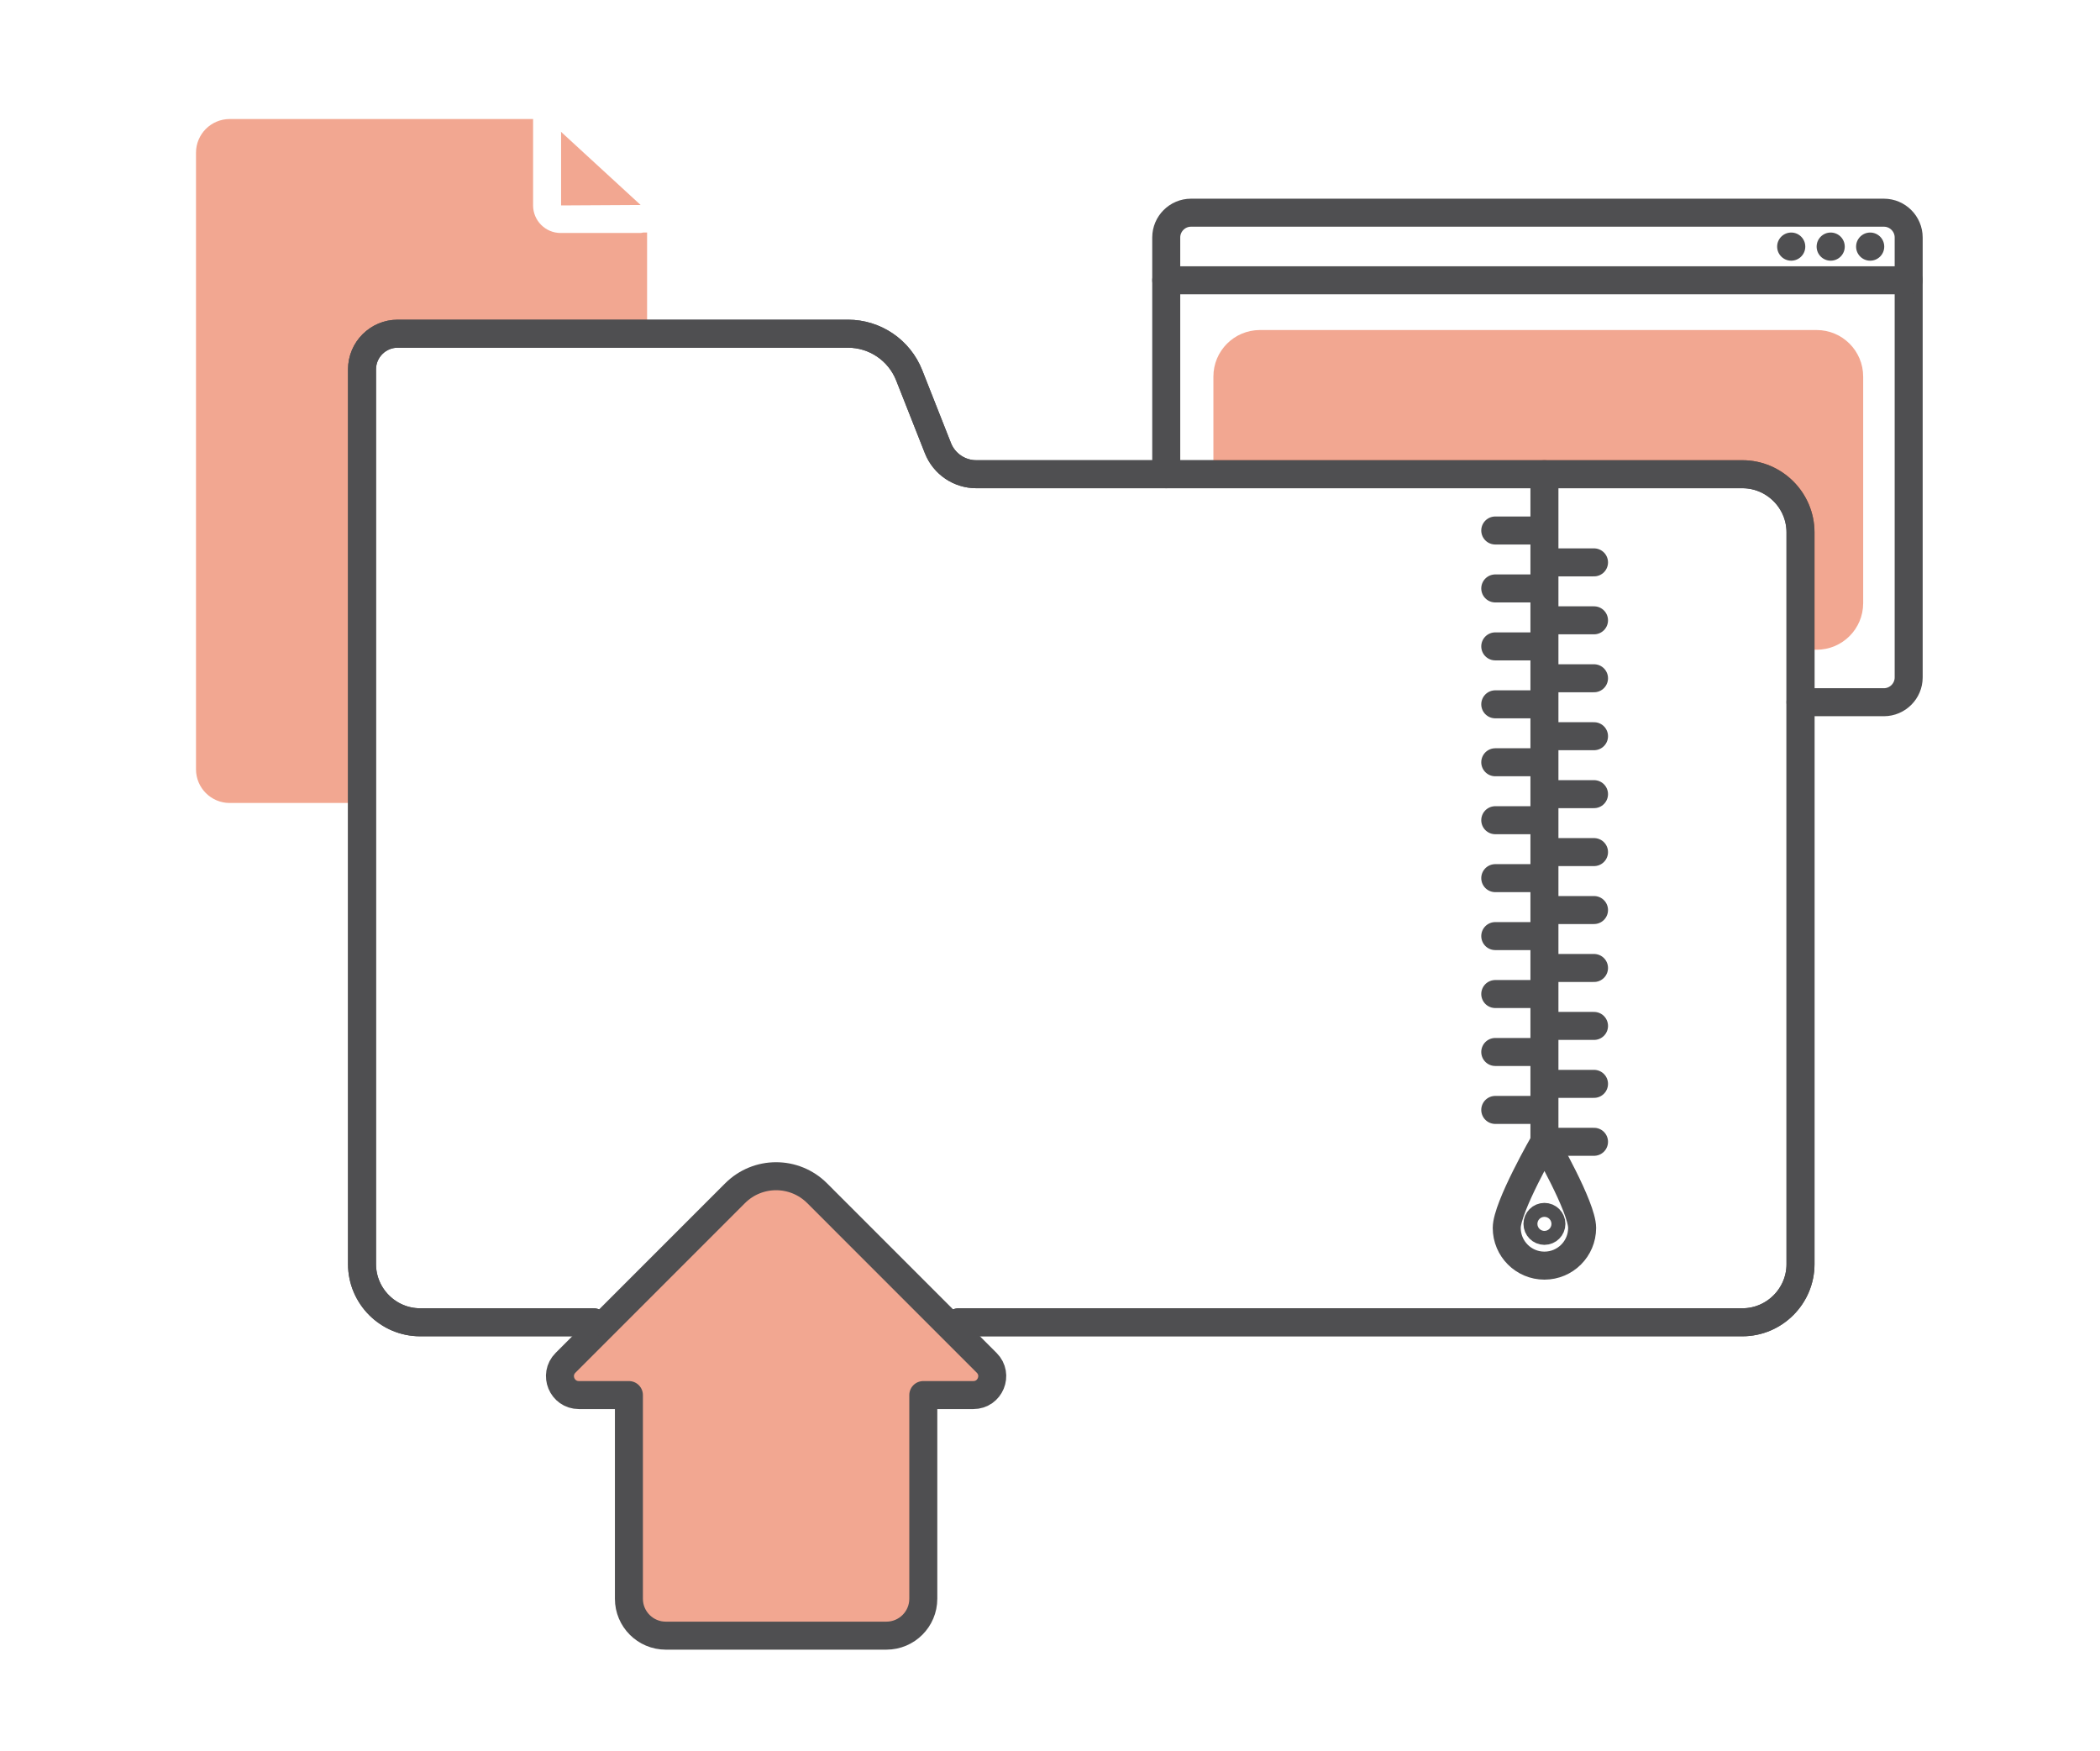
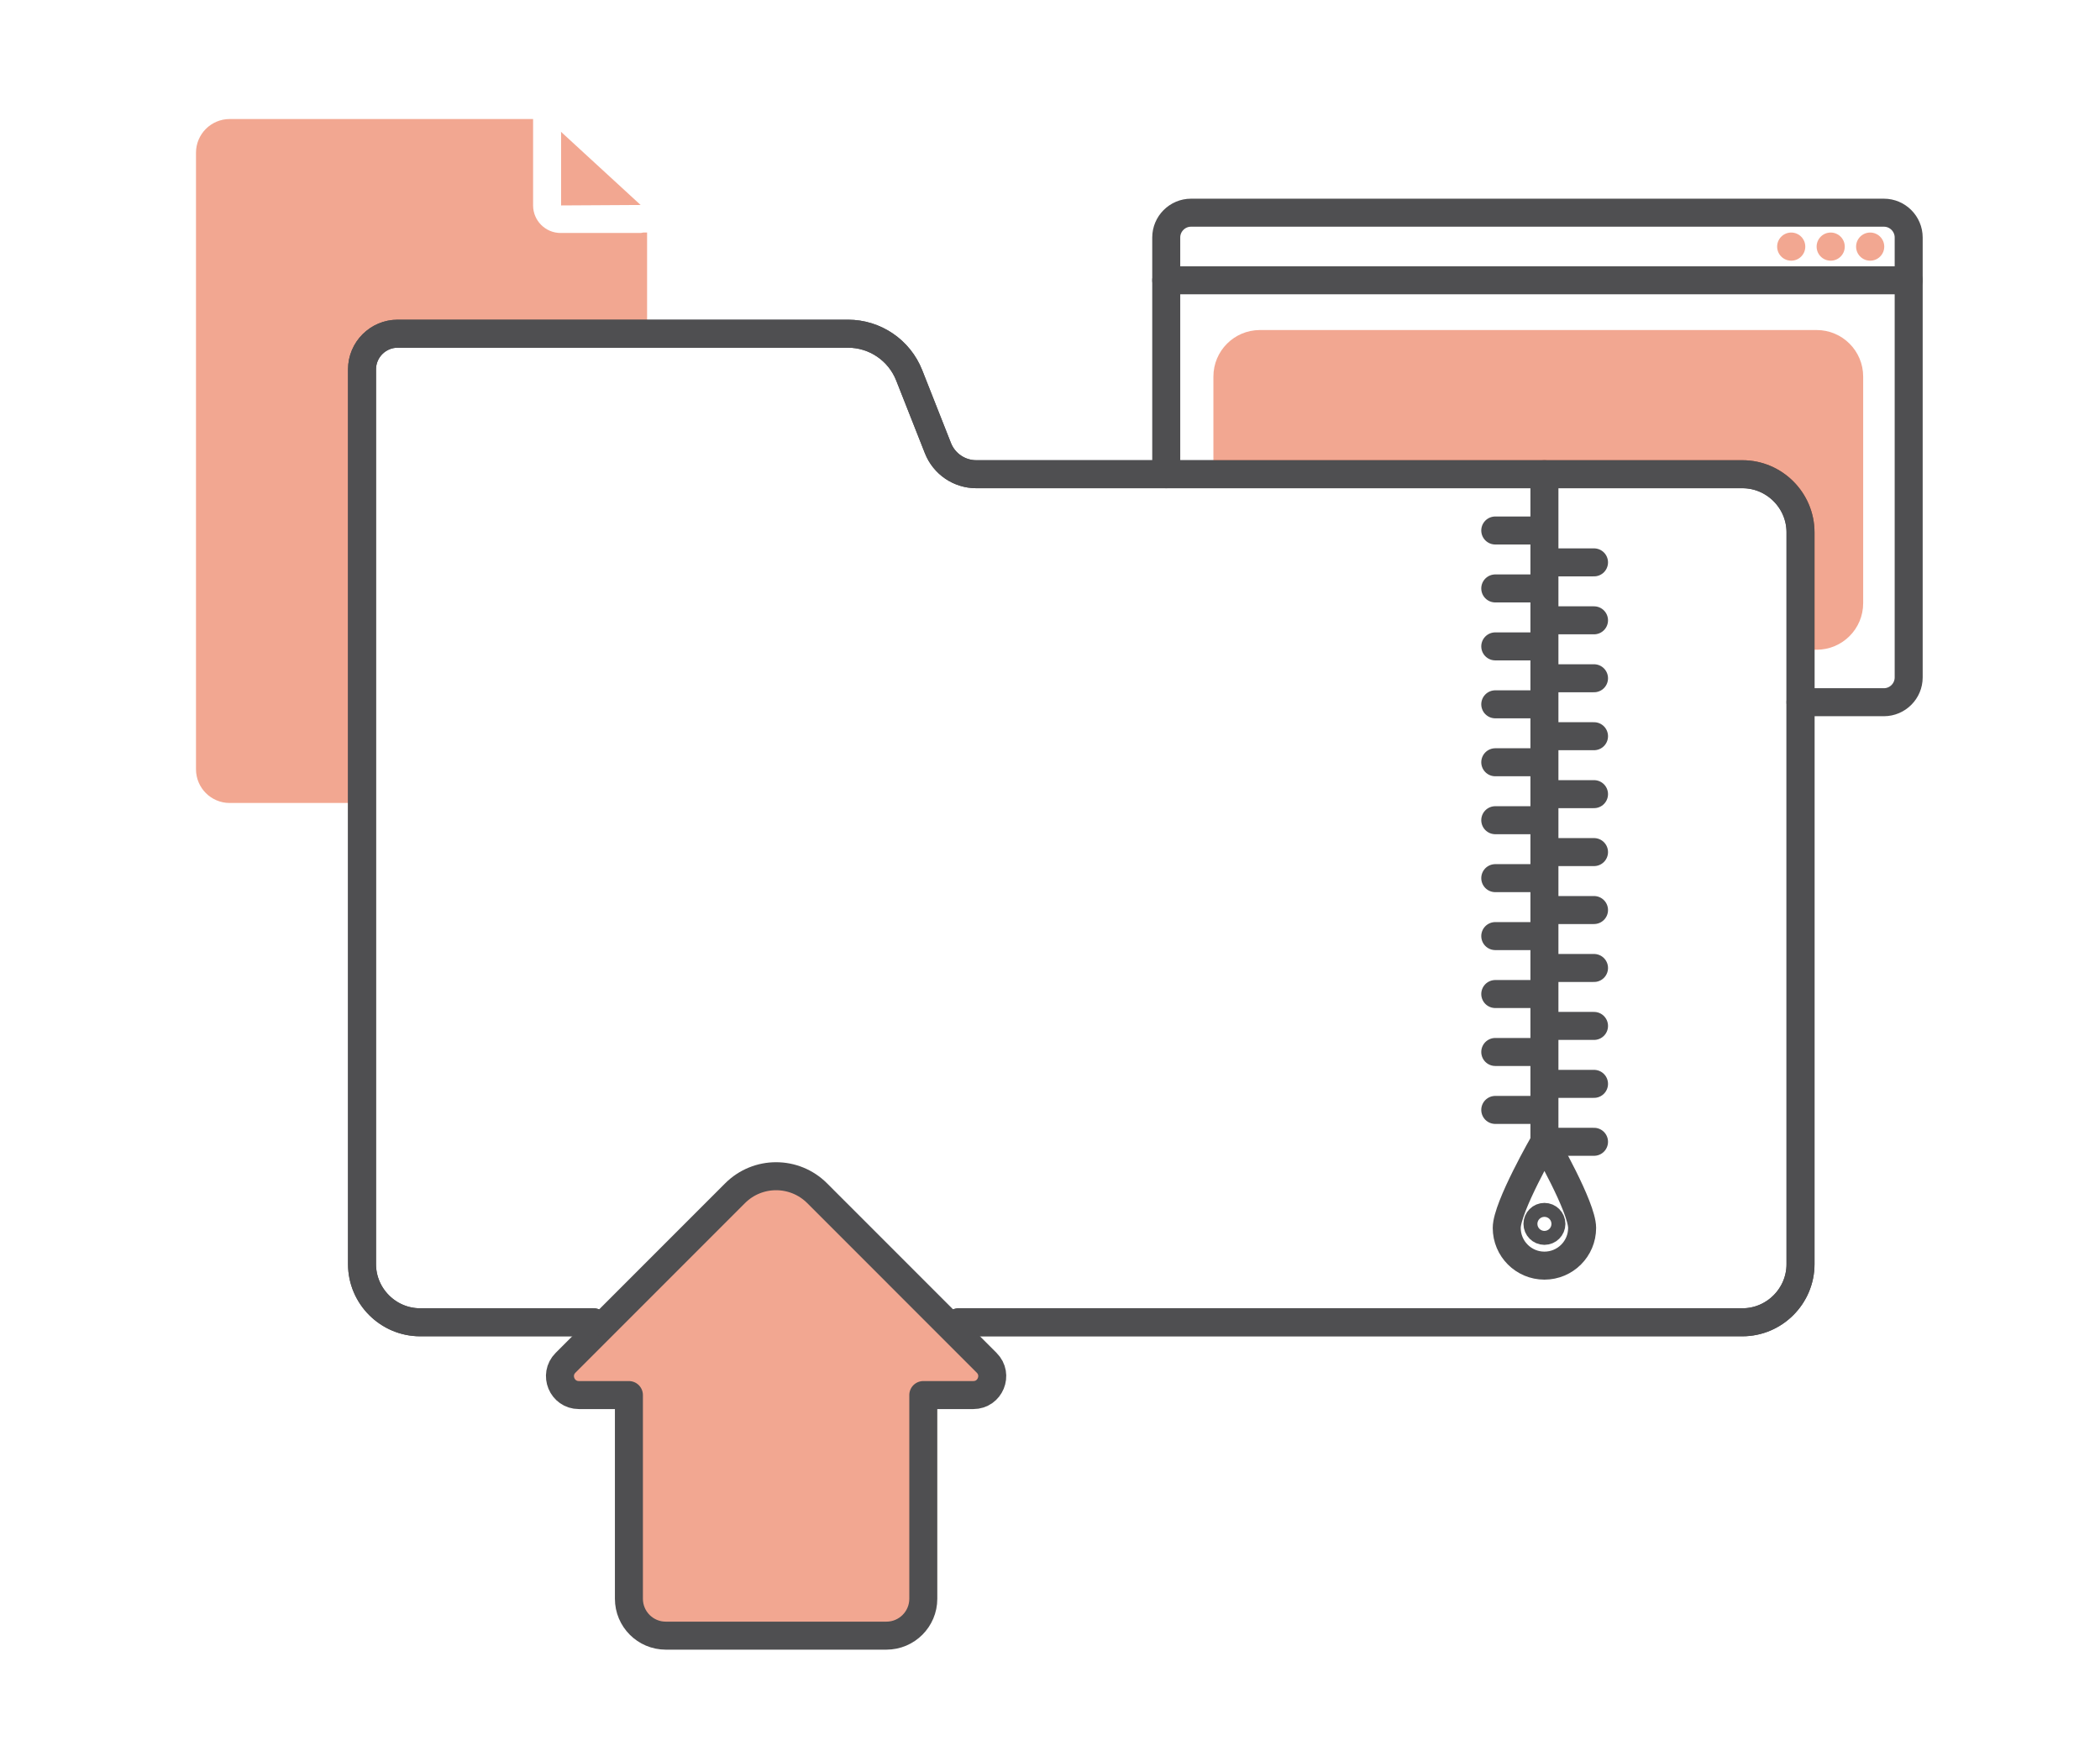
<svg xmlns="http://www.w3.org/2000/svg" width="300px" height="250px" viewBox="0 0 300 250" version="1.1">
  <g id="Illustrations-/-ZIP-2" stroke="none" stroke-width="1" fill="none" fill-rule="evenodd">
-     <path d="M91.44,29.276 C91.469,29.276 91.498,29.284 91.527,29.285 L80.137,18.82 C80.143,18.881 80.156,18.939 80.156,19 L80.156,29.34 L91.44,29.276 Z" id="Fill-1" class="-fillPrimary" fill-opacity="0.5" fill="#E65025" />
-     <path d="M91.886,33.212 C91.743,33.247 91.596,33.275 91.441,33.275 L80.091,33.275 C77.921,33.275 76.156,31.511 76.156,29.341 L76.156,20.75 L76.156,19 L76.156,17 L32.816,17 C30.155,17 28,19.155 28,21.815 L28,109.868 C28,112.527 30.155,114.683 32.816,114.683 L51.718,114.683 L51.718,81.656 L51.718,76.03 L51.718,52.744 C51.718,49.947 54.005,47.659 56.803,47.659 L92.441,47.659 L92.441,33.212 L91.886,33.212 Z" id="Fill-3" class="-fillPrimary" fill-opacity="0.5" fill="#E65025" />
-     <path d="M136.937,188.85 L248.914,188.85 C253.48,188.85 257.216,185.114 257.216,180.547 L257.216,76.031 C257.216,71.464 253.48,67.728 248.914,67.728 L139.464,67.728 C137.048,67.728 134.877,66.25 133.99,64.002 L129.888,53.609 C128.472,50.019 125.004,47.66 121.145,47.66 L56.802,47.66 C54.005,47.66 51.717,49.948 51.717,52.745 L51.717,76.031 L51.717,81.657 L51.717,180.547 C51.717,185.114 55.454,188.85 60.02,188.85 L84.805,188.85" id="Stroke-6" stroke="#4F4F51" stroke-width="4" stroke-linecap="round" stroke-linejoin="round" />
-     <line x1="220.633" y1="67.728" x2="220.633" y2="163.074" id="Stroke-8" stroke="#4F4F51" stroke-width="4" stroke-linecap="round" stroke-linejoin="round" />
-     <line x1="219.855" y1="75.766" x2="213.609" y2="75.766" id="Stroke-10" stroke="#4F4F51" stroke-width="4" stroke-linecap="round" stroke-linejoin="round" />
-     <line x1="219.855" y1="84.041" x2="213.609" y2="84.041" id="Stroke-12" stroke="#4F4F51" stroke-width="4" stroke-linecap="round" stroke-linejoin="round" />
-     <line x1="219.855" y1="92.317" x2="213.609" y2="92.317" id="Stroke-14" stroke="#4F4F51" stroke-width="4" stroke-linecap="round" stroke-linejoin="round" />
-     <line x1="219.855" y1="100.592" x2="213.609" y2="100.592" id="Stroke-16" stroke="#4F4F51" stroke-width="4" stroke-linecap="round" stroke-linejoin="round" />
-     <line x1="219.855" y1="108.867" x2="213.609" y2="108.867" id="Stroke-18" stroke="#4F4F51" stroke-width="4" stroke-linecap="round" stroke-linejoin="round" />
-     <line x1="219.855" y1="117.143" x2="213.609" y2="117.143" id="Stroke-20" stroke="#4F4F51" stroke-width="4" stroke-linecap="round" stroke-linejoin="round" />
-     <line x1="219.855" y1="125.418" x2="213.609" y2="125.418" id="Stroke-22" stroke="#4F4F51" stroke-width="4" stroke-linecap="round" stroke-linejoin="round" />
-     <line x1="219.855" y1="133.693" x2="213.609" y2="133.693" id="Stroke-24" stroke="#4F4F51" stroke-width="4" stroke-linecap="round" stroke-linejoin="round" />
-     <line x1="219.855" y1="141.969" x2="213.609" y2="141.969" id="Stroke-26" stroke="#4F4F51" stroke-width="4" stroke-linecap="round" stroke-linejoin="round" />
-     <line x1="219.855" y1="150.244" x2="213.609" y2="150.244" id="Stroke-28" stroke="#4F4F51" stroke-width="4" stroke-linecap="round" stroke-linejoin="round" />
-     <line x1="219.855" y1="158.52" x2="213.609" y2="158.52" id="Stroke-30" stroke="#4F4F51" stroke-width="4" stroke-linecap="round" stroke-linejoin="round" />
-     <line x1="227.717" y1="80.319" x2="221.471" y2="80.319" id="Stroke-32" stroke="#4F4F51" stroke-width="4" stroke-linecap="round" stroke-linejoin="round" />
-     <line x1="227.717" y1="88.595" x2="221.471" y2="88.595" id="Stroke-34" stroke="#4F4F51" stroke-width="4" stroke-linecap="round" stroke-linejoin="round" />
-     <line x1="227.717" y1="96.87" x2="221.471" y2="96.87" id="Stroke-36" stroke="#4F4F51" stroke-width="4" stroke-linecap="round" stroke-linejoin="round" />
-     <line x1="227.717" y1="105.146" x2="221.471" y2="105.146" id="Stroke-38" stroke="#4F4F51" stroke-width="4" stroke-linecap="round" stroke-linejoin="round" />
-     <line x1="227.717" y1="113.421" x2="221.471" y2="113.421" id="Stroke-40" stroke="#4F4F51" stroke-width="4" stroke-linecap="round" stroke-linejoin="round" />
-     <line x1="227.717" y1="121.696" x2="221.471" y2="121.696" id="Stroke-42" stroke="#4F4F51" stroke-width="4" stroke-linecap="round" stroke-linejoin="round" />
-     <line x1="227.717" y1="129.972" x2="221.471" y2="129.972" id="Stroke-44" stroke="#4F4F51" stroke-width="4" stroke-linecap="round" stroke-linejoin="round" />
-     <line x1="227.717" y1="138.247" x2="221.471" y2="138.247" id="Stroke-46" stroke="#4F4F51" stroke-width="4" stroke-linecap="round" stroke-linejoin="round" />
-     <line x1="227.717" y1="146.523" x2="221.471" y2="146.523" id="Stroke-48" stroke="#4F4F51" stroke-width="4" stroke-linecap="round" stroke-linejoin="round" />
-     <line x1="227.717" y1="154.798" x2="221.471" y2="154.798" id="Stroke-50" stroke="#4F4F51" stroke-width="4" stroke-linecap="round" stroke-linejoin="round" />
-     <line x1="227.717" y1="163.073" x2="221.471" y2="163.073" id="Stroke-52" stroke="#4F4F51" stroke-width="4" stroke-linecap="round" stroke-linejoin="round" />
-     <path d="M215.249,175.374 C215.249,172.4 220.633,163.073 220.633,163.073 C220.633,163.073 226.018,172.4 226.018,175.374 C226.018,178.348 223.607,180.759 220.633,180.759 C217.659,180.759 215.249,178.348 215.249,175.374 Z" id="Stroke-54" stroke="#4F4F51" stroke-width="4" stroke-linecap="round" stroke-linejoin="round" />
-     <path d="M219.637,174.796 C219.637,174.246 220.083,173.8 220.632,173.8 C221.184,173.8 221.629,174.246 221.629,174.796 C221.629,175.347 221.184,175.792 220.632,175.792 C220.083,175.792 219.637,175.347 219.637,174.796 Z" id="Stroke-56" stroke="#4F4F51" stroke-width="4" stroke-linecap="round" stroke-linejoin="round" />
-     <path d="M89.844,199.245 L89.844,228.336 C89.844,231.247 92.204,233.606 95.115,233.606 L126.627,233.606 C129.538,233.606 131.899,231.247 131.899,228.336 L131.899,199.245 L139.047,199.245 C141.451,199.245 142.655,196.339 140.954,194.639 L116.734,170.418 C113.496,167.18 108.246,167.18 105.01,170.418 L80.788,194.639 C79.088,196.339 80.293,199.245 82.698,199.245 L89.844,199.245 Z" id="Fill-58" class="-fillPrimary" fill-opacity="0.5" fill="#E65025" />
-     <path d="M89.844,199.245 L89.844,228.336 C89.844,231.247 92.204,233.606 95.115,233.606 L126.627,233.606 C129.538,233.606 131.899,231.247 131.899,228.336 L131.899,199.245 L139.047,199.245 C141.451,199.245 142.655,196.339 140.954,194.639 L116.734,170.418 C113.496,167.18 108.246,167.18 105.01,170.418 L80.788,194.639 C79.088,196.339 80.293,199.245 82.698,199.245 L89.844,199.245 Z" id="Stroke-60" stroke="#4F4F51" stroke-width="4" stroke-linecap="round" stroke-linejoin="round" />
-     <path d="M166.605,67.728 L166.605,33.917 C166.605,31.97 168.198,30.377 170.145,30.377 L269.128,30.377 C271.076,30.377 272.668,31.97 272.668,33.917 L272.668,96.751 C272.668,98.699 271.076,100.291 269.128,100.291 L257.216,100.291" id="Stroke-62" stroke="#4F4F51" stroke-width="4" stroke-linecap="round" stroke-linejoin="round" />
-     <line x1="166.605" y1="40.029" x2="272.668" y2="40.029" id="Stroke-64" stroke="#4F4F51" stroke-width="4" stroke-linecap="round" stroke-linejoin="round" />
-     <path d="M265.157,35.222 C265.157,34.113 266.057,33.212 267.167,33.212 C268.277,33.212 269.177,34.113 269.177,35.222 C269.177,36.332 268.277,37.232 267.167,37.232 C266.057,37.232 265.157,36.332 265.157,35.222" id="Fill-66" fill="#4F4F51" />
-     <path d="M259.517,35.222 C259.517,34.113 260.417,33.212 261.527,33.212 C262.637,33.212 263.537,34.113 263.537,35.222 C263.537,36.332 262.637,37.232 261.527,37.232 C260.417,37.232 259.517,36.332 259.517,35.222" id="Fill-68" fill="#4F4F51" />
-     <path d="M253.878,35.222 C253.878,34.113 254.778,33.212 255.888,33.212 C256.998,33.212 257.898,34.113 257.898,35.222 C257.898,36.332 256.998,37.232 255.888,37.232 C254.778,37.232 253.878,36.332 253.878,35.222" id="Fill-70" fill="#4F4F51" />
-     <path d="M259.522,47.136 L179.989,47.136 C176.319,47.136 173.343,50.112 173.343,53.782 L173.343,67.728 L248.914,67.728 C253.48,67.728 257.216,71.464 257.216,76.031 L257.216,92.795 L259.522,92.795 C263.192,92.795 266.167,89.821 266.167,86.151 L266.167,53.782 C266.167,50.112 263.192,47.136 259.522,47.136" id="Fill-72" class="-fillPrimary" fill-opacity="0.5" fill="#E65025" />
-     <path d="M136.937,188.85 L248.914,188.85 C253.48,188.85 257.216,185.114 257.216,180.547 L257.216,76.031 C257.216,71.464 253.48,67.728 248.914,67.728 L139.464,67.728 C137.048,67.728 134.877,66.25 133.99,64.002 L129.888,53.609 C128.472,50.019 125.004,47.66 121.145,47.66 L56.802,47.66 C54.005,47.66 51.717,49.948 51.717,52.745 L51.717,76.031 L51.717,81.657 L51.717,180.547 C51.717,185.114 55.454,188.85 60.02,188.85 L84.805,188.85" id="Stroke-74" stroke="#4F4F51" stroke-width="4" stroke-linecap="round" stroke-linejoin="round" />
+     <g id="Group-76" transform="translate(27.9995, 17)">
+       <path d="M63.441,12.275 C63.47,12.275 63.499,12.284 63.528,12.284 L52.138,1.821 C52.144,1.881 52.157,1.938 52.157,2.001 L52.157,12.341 L63.441,12.275 Z" id="Fill-1" class="-fillPrimary" fill-opacity="0.5" fill="#E65025" />
+       <path d="M63.887,16.212 C63.743,16.247 63.596,16.275 63.441,16.275 L52.091,16.275 C49.921,16.275 48.157,14.511 48.157,12.341 L48.157,3.75 L48.157,2 L48.157,0 L4.816,0 C2.156,0 0,2.155 0,4.815 L0,92.868 C0,95.527 2.156,97.683 4.816,97.683 L23.718,97.683 L23.718,64.656 L23.718,59.03 L23.718,35.744 C23.718,32.947 26.006,30.659 28.803,30.659 L64.441,30.659 L64.441,16.212 L63.887,16.212 Z" id="Fill-3" class="-fillPrimary" fill-opacity="0.5" fill="#E65025" />
+       <path d="M108.938,171.85 L220.915,171.85 C225.481,171.85 229.217,168.114 229.217,163.547 L229.217,59.031 C229.217,54.464 225.481,50.728 220.915,50.728 L111.465,50.728 C109.049,50.728 106.878,49.25 105.991,47.002 L101.889,36.609 C100.473,33.019 97.005,30.66 93.146,30.66 L28.803,30.66 C26.006,30.66 23.718,32.948 23.718,35.745 L23.718,59.031 L23.718,64.657 L23.718,163.547 C23.718,168.114 27.455,171.85 32.021,171.85 L56.806,171.85" id="Stroke-6" stroke="#4F4F51" stroke-width="4" stroke-linecap="round" stroke-linejoin="round" />
+       <line x1="192.633" y1="50.728" x2="192.633" y2="146.074" id="Stroke-8" stroke="#4F4F51" stroke-width="4" stroke-linecap="round" stroke-linejoin="round" />
+       <line x1="191.856" y1="58.766" x2="185.61" y2="58.766" id="Stroke-10" stroke="#4F4F51" stroke-width="4" stroke-linecap="round" stroke-linejoin="round" />
+       <line x1="191.856" y1="67.041" x2="185.61" y2="67.041" id="Stroke-12" stroke="#4F4F51" stroke-width="4" stroke-linecap="round" stroke-linejoin="round" />
+       <line x1="191.856" y1="75.317" x2="185.61" y2="75.317" id="Stroke-14" stroke="#4F4F51" stroke-width="4" stroke-linecap="round" stroke-linejoin="round" />
+       <line x1="191.856" y1="83.592" x2="185.61" y2="83.592" id="Stroke-16" stroke="#4F4F51" stroke-width="4" stroke-linecap="round" stroke-linejoin="round" />
+       <line x1="191.856" y1="91.867" x2="185.61" y2="91.867" id="Stroke-18" stroke="#4F4F51" stroke-width="4" stroke-linecap="round" stroke-linejoin="round" />
+       <line x1="191.856" y1="100.143" x2="185.61" y2="100.143" id="Stroke-20" stroke="#4F4F51" stroke-width="4" stroke-linecap="round" stroke-linejoin="round" />
+       <line x1="191.856" y1="108.418" x2="185.61" y2="108.418" id="Stroke-22" stroke="#4F4F51" stroke-width="4" stroke-linecap="round" stroke-linejoin="round" />
+       <line x1="191.856" y1="116.693" x2="185.61" y2="116.693" id="Stroke-24" stroke="#4F4F51" stroke-width="4" stroke-linecap="round" stroke-linejoin="round" />
+       <line x1="191.856" y1="124.969" x2="185.61" y2="124.969" id="Stroke-26" stroke="#4F4F51" stroke-width="4" stroke-linecap="round" stroke-linejoin="round" />
+       <line x1="191.856" y1="133.244" x2="185.61" y2="133.244" id="Stroke-28" stroke="#4F4F51" stroke-width="4" stroke-linecap="round" stroke-linejoin="round" />
+       <line x1="191.856" y1="141.52" x2="185.61" y2="141.52" id="Stroke-30" stroke="#4F4F51" stroke-width="4" stroke-linecap="round" stroke-linejoin="round" />
+       <line x1="199.717" y1="63.319" x2="193.471" y2="63.319" id="Stroke-32" stroke="#4F4F51" stroke-width="4" stroke-linecap="round" stroke-linejoin="round" />
+       <line x1="199.717" y1="71.595" x2="193.471" y2="71.595" id="Stroke-34" stroke="#4F4F51" stroke-width="4" stroke-linecap="round" stroke-linejoin="round" />
+       <line x1="199.717" y1="79.87" x2="193.471" y2="79.87" id="Stroke-36" stroke="#4F4F51" stroke-width="4" stroke-linecap="round" stroke-linejoin="round" />
+       <line x1="199.717" y1="88.146" x2="193.471" y2="88.146" id="Stroke-38" stroke="#4F4F51" stroke-width="4" stroke-linecap="round" stroke-linejoin="round" />
+       <line x1="199.717" y1="96.421" x2="193.471" y2="96.421" id="Stroke-40" stroke="#4F4F51" stroke-width="4" stroke-linecap="round" stroke-linejoin="round" />
+       <line x1="199.717" y1="104.696" x2="193.471" y2="104.696" id="Stroke-42" stroke="#4F4F51" stroke-width="4" stroke-linecap="round" stroke-linejoin="round" />
+       <line x1="199.717" y1="112.972" x2="193.471" y2="112.972" id="Stroke-44" stroke="#4F4F51" stroke-width="4" stroke-linecap="round" stroke-linejoin="round" />
+       <line x1="199.717" y1="121.247" x2="193.471" y2="121.247" id="Stroke-46" stroke="#4F4F51" stroke-width="4" stroke-linecap="round" stroke-linejoin="round" />
+       <line x1="199.717" y1="129.523" x2="193.471" y2="129.523" id="Stroke-48" stroke="#4F4F51" stroke-width="4" stroke-linecap="round" stroke-linejoin="round" />
+       <line x1="199.717" y1="137.798" x2="193.471" y2="137.798" id="Stroke-50" stroke="#4F4F51" stroke-width="4" stroke-linecap="round" stroke-linejoin="round" />
+       <line x1="199.717" y1="146.073" x2="193.471" y2="146.073" id="Stroke-52" stroke="#4F4F51" stroke-width="4" stroke-linecap="round" stroke-linejoin="round" />
+       <path d="M187.249,158.374 C187.249,155.4 192.633,146.073 192.633,146.073 C192.633,146.073 198.018,155.4 198.018,158.374 C198.018,161.348 195.607,163.759 192.633,163.759 C189.659,163.759 187.249,161.348 187.249,158.374 Z" id="Stroke-54" stroke="#4F4F51" stroke-width="4" stroke-linecap="round" stroke-linejoin="round" />
+       <path d="M191.638,157.796 C191.638,157.246 192.083,156.8 192.633,156.8 C193.184,156.8 193.629,157.246 193.629,157.796 C193.629,158.347 193.184,158.792 192.633,158.792 C192.083,158.792 191.638,158.347 191.638,157.796 Z" id="Stroke-56" stroke="#4F4F51" stroke-width="4" stroke-linecap="round" stroke-linejoin="round" />
+       <path d="M61.845,182.245 L61.845,211.336 C61.845,214.247 64.204,216.606 67.116,216.606 L98.628,216.606 C101.539,216.606 103.9,214.247 103.9,211.336 L103.9,182.245 L111.047,182.245 C113.451,182.245 114.656,179.339 112.955,177.639 L88.735,153.418 C85.496,150.18 80.247,150.18 77.01,153.418 L52.789,177.639 C51.089,179.339 52.293,182.245 54.698,182.245 L61.845,182.245 Z" id="Fill-58" class="-fillPrimary" fill-opacity="0.5" fill="#E65025" />
+       <path d="M61.845,182.245 L61.845,211.336 C61.845,214.247 64.204,216.606 67.116,216.606 L98.628,216.606 C101.539,216.606 103.9,214.247 103.9,211.336 L103.9,182.245 L111.047,182.245 C113.451,182.245 114.656,179.339 112.955,177.639 L88.735,153.418 C85.496,150.18 80.247,150.18 77.01,153.418 L52.789,177.639 C51.089,179.339 52.293,182.245 54.698,182.245 L61.845,182.245 Z" id="Stroke-60" stroke="#4F4F51" stroke-width="4" stroke-linecap="round" stroke-linejoin="round" />
+       <path d="M138.606,50.728 L138.606,16.917 C138.606,14.97 140.199,13.377 142.146,13.377 L241.129,13.377 C243.077,13.377 244.669,14.97 244.669,16.917 L244.669,79.751 C244.669,81.699 243.077,83.291 241.129,83.291 L229.217,83.291" id="Stroke-62" stroke="#4F4F51" stroke-width="4" stroke-linecap="round" stroke-linejoin="round" />
+       <line x1="138.606" y1="23.029" x2="244.669" y2="23.029" id="Stroke-64" stroke="#4F4F51" stroke-width="4" stroke-linecap="round" stroke-linejoin="round" />
+       <path d="M237.157,18.222 C237.157,17.113 238.058,16.212 239.167,16.212 C240.278,16.212 241.178,17.113 241.178,18.222 C241.178,19.332 240.278,20.232 239.167,20.232 C238.058,20.232 237.157,19.332 237.157,18.222" id="Fill-66" class="-fillPrimary" fill-opacity="0.5" fill="#E65025" />
+       <path d="M231.518,18.222 C231.518,17.113 232.418,16.212 233.528,16.212 C234.638,16.212 235.538,17.113 235.538,18.222 C235.538,19.332 234.638,20.232 233.528,20.232 C232.418,20.232 231.518,19.332 231.518,18.222" id="Fill-68" class="-fillPrimary" fill-opacity="0.5" fill="#E65025" />
+       <path d="M225.878,18.222 C225.878,17.113 226.778,16.212 227.888,16.212 C228.998,16.212 229.898,17.113 229.898,18.222 C229.898,19.332 228.998,20.232 227.888,20.232 C226.778,20.232 225.878,19.332 225.878,18.222" id="Fill-70" class="-fillPrimary" fill-opacity="0.5" fill="#E65025" />
+       <path d="M231.523,30.136 L151.99,30.136 C148.32,30.136 145.344,33.112 145.344,36.782 L145.344,50.728 L220.915,50.728 C225.481,50.728 229.217,54.464 229.217,59.031 L229.217,75.795 L231.523,75.795 C235.193,75.795 238.168,72.821 238.168,69.151 L238.168,36.782 C238.168,33.112 235.193,30.136 231.523,30.136" id="Fill-72" class="-fillPrimary" fill-opacity="0.5" fill="#E65025" />
+       <path d="M108.938,171.85 L220.915,171.85 C225.481,171.85 229.217,168.114 229.217,163.547 L229.217,59.031 C229.217,54.464 225.481,50.728 220.915,50.728 L111.465,50.728 C109.049,50.728 106.878,49.25 105.991,47.002 L101.889,36.609 C100.473,33.019 97.005,30.66 93.146,30.66 L28.803,30.66 C26.006,30.66 23.718,32.948 23.718,35.745 L23.718,59.031 L23.718,64.657 L23.718,163.547 C23.718,168.114 27.455,171.85 32.021,171.85 L56.806,171.85" id="Stroke-74" stroke="#4F4F51" stroke-width="4" stroke-linecap="round" stroke-linejoin="round" />
+     </g>
  </g>
</svg>
